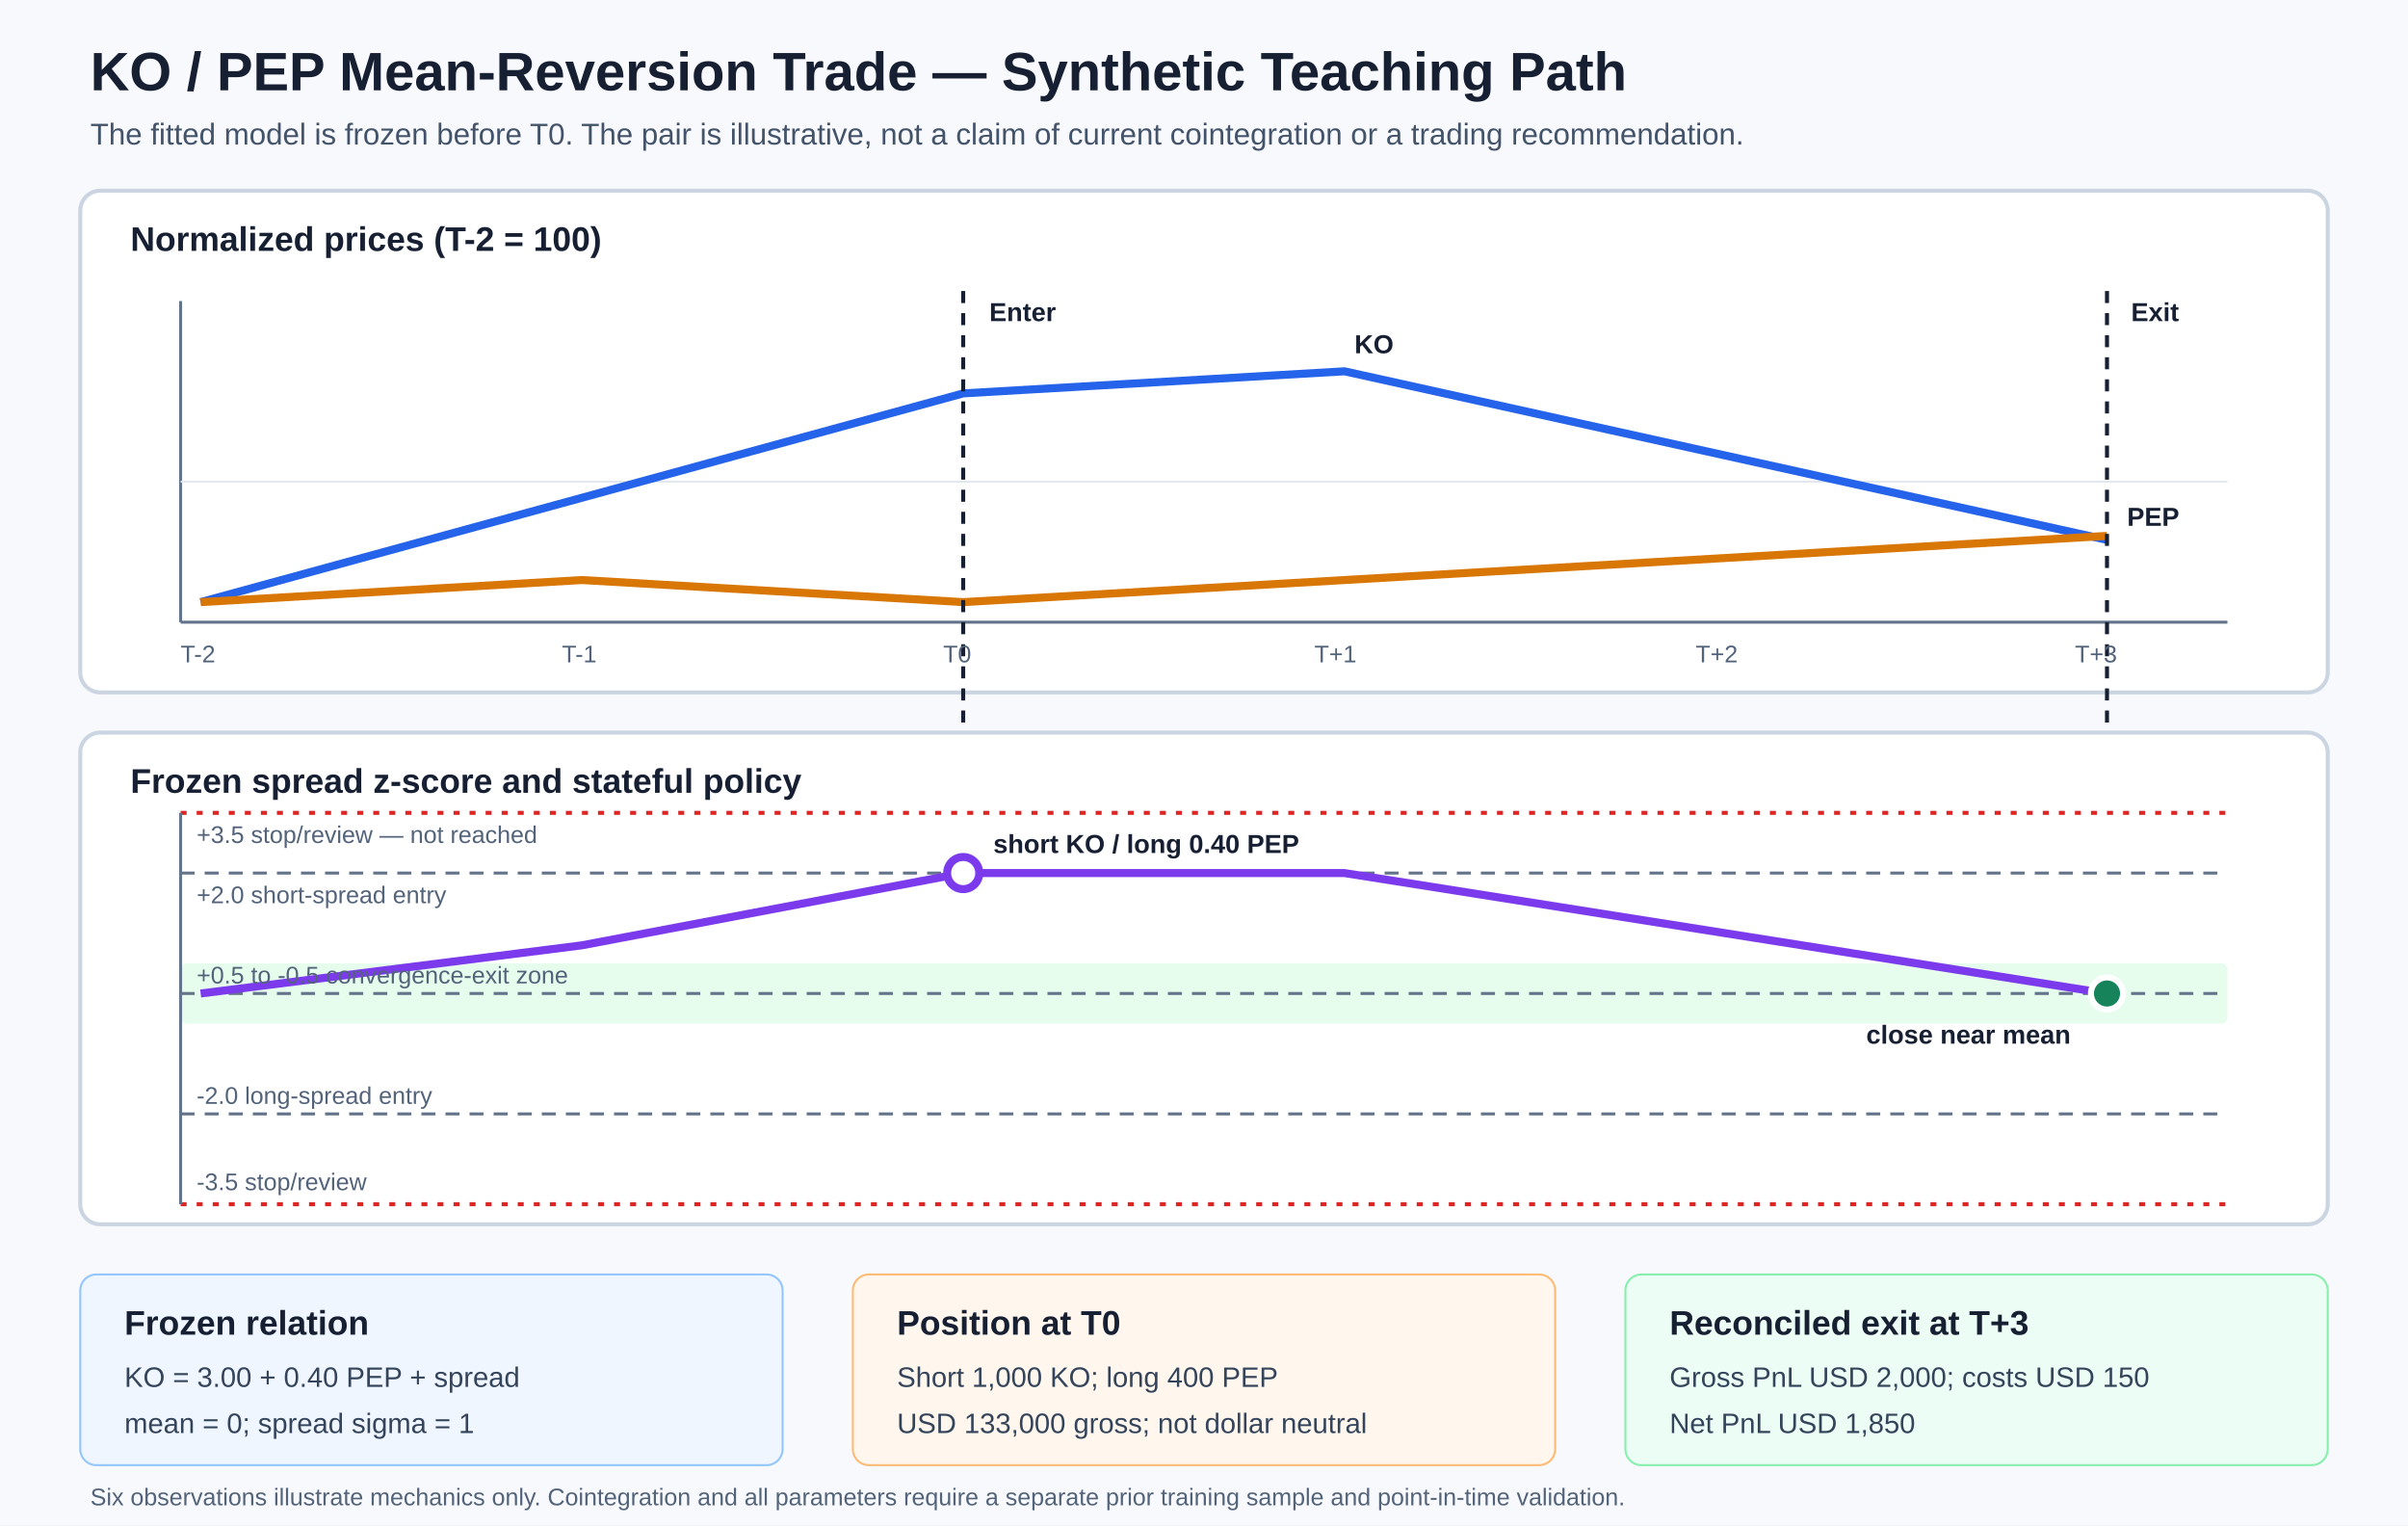
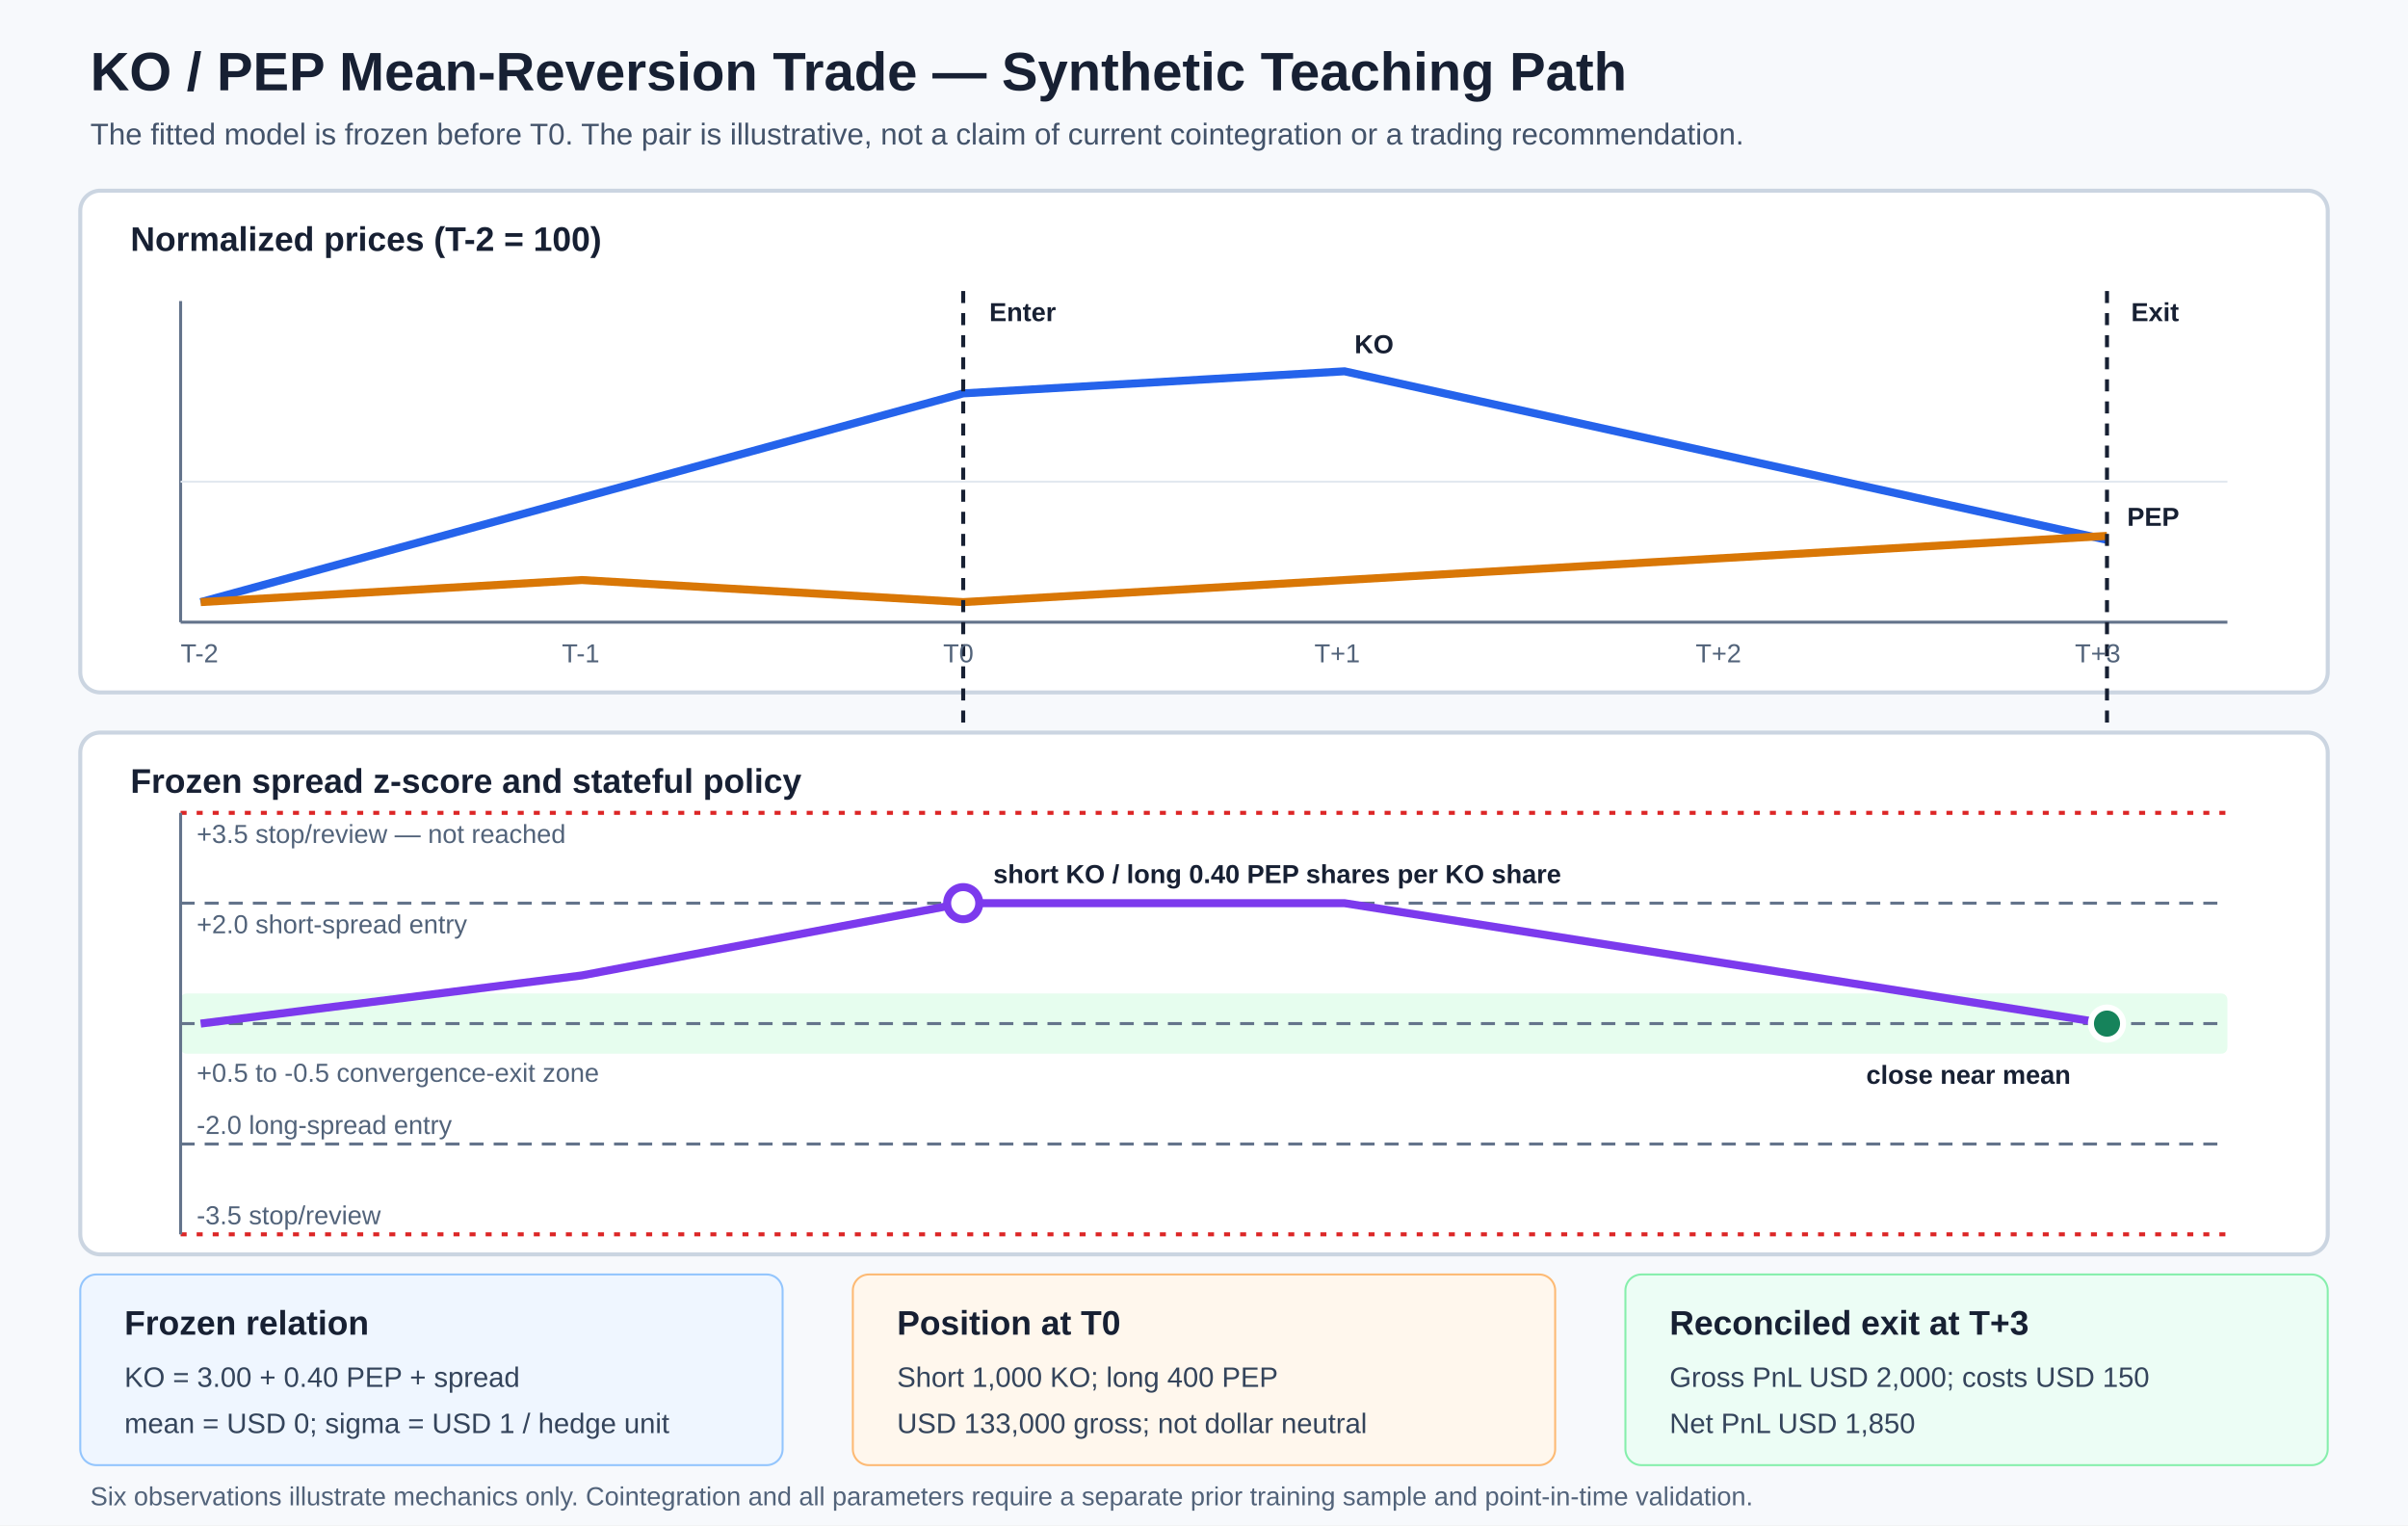
<svg xmlns="http://www.w3.org/2000/svg" width="1200" height="760" viewBox="0 0 1200 760" role="img" aria-labelledby="title desc">
  <defs>
    <style>
-       .bg{fill:#f7f9fc}.panel{fill:#fff;stroke:#cbd5e1;stroke-width:2}.title{font:bold 27px Arial,sans-serif;fill:#172033}.subtitle{font:15px Arial,sans-serif;fill:#43536a}.h{font:bold 17px Arial,sans-serif;fill:#172033}.body{font:14px Arial,sans-serif;fill:#34445b}.small{font:12px Arial,sans-serif;fill:#52637a}.label{font:bold 13px Arial,sans-serif;fill:#172033}.axis{stroke:#64748b;stroke-width:1.5}.grid{stroke:#e2e8f0;stroke-width:1}.ko{fill:none;stroke:#2563eb;stroke-width:4}.pep{fill:none;stroke:#d97706;stroke-width:4}.z{fill:none;stroke:#7c3aed;stroke-width:4}.threshold{stroke:#64748b;stroke-width:1.5;stroke-dasharray:7 5}.stop{stroke:#dc2626;stroke-width:2;stroke-dasharray:3 5}.event{stroke:#172033;stroke-width:2;stroke-dasharray:6 5}.exitband{fill:#dcfce7;opacity:.72}.entrydot{fill:#fff;stroke:#7c3aed;stroke-width:4}.exitdot{fill:#16835b;stroke:#fff;stroke-width:3}.box1{fill:#eff6ff;stroke:#93c5fd}.box2{fill:#fff7ed;stroke:#fdba74}.box3{fill:#ecfdf5;stroke:#86efac}
+       .bg{fill:#f7f9fc}.panel{fill:#fff;stroke:#cbd5e1;stroke-width:2}.title{font:bold 27px Arial,sans-serif;fill:#172033}.subtitle{font:15px Arial,sans-serif;fill:#43536a}.h{font:bold 17px Arial,sans-serif;fill:#172033}.body{font:14px Arial,sans-serif;fill:#34445b}.small{font:13px Arial,sans-serif;fill:#52637a}.label{font:bold 13px Arial,sans-serif;fill:#172033}.axis{stroke:#64748b;stroke-width:1.5}.grid{stroke:#e2e8f0;stroke-width:1}.ko{fill:none;stroke:#2563eb;stroke-width:4}.pep{fill:none;stroke:#d97706;stroke-width:4}.z{fill:none;stroke:#7c3aed;stroke-width:4}.threshold{stroke:#64748b;stroke-width:1.5;stroke-dasharray:7 5}.stop{stroke:#dc2626;stroke-width:2;stroke-dasharray:3 5}.event{stroke:#172033;stroke-width:2;stroke-dasharray:6 5}.exitband{fill:#dcfce7;opacity:.72}.entrydot{fill:#fff;stroke:#7c3aed;stroke-width:4}.exitdot{fill:#16835b;stroke:#fff;stroke-width:3}.box1{fill:#eff6ff;stroke:#93c5fd}.box2{fill:#fff7ed;stroke:#fdba74}.box3{fill:#ecfdf5;stroke:#86efac}
    </style>
  </defs>
  <rect class="bg" width="1200" height="760" />
  <text class="title" x="45" y="45">KO / PEP Mean-Reversion Trade — Synthetic Teaching Path</text>
  <text class="subtitle" x="45" y="72">The fitted model is frozen before T0. The pair is illustrative, not a claim of current cointegration or a trading recommendation.</text>
  <rect class="panel" x="40" y="95" width="1120" height="250" rx="10" />
  <text class="h" x="65" y="125">Normalized prices (T-2 = 100)</text>
  <line class="axis" x1="90" y1="310" x2="1110" y2="310" />
  <line class="axis" x1="90" y1="310" x2="90" y2="150" />
  <line class="grid" x1="90" y1="240" x2="1110" y2="240" />
  <path class="ko" d="M100 300 L290 248 L480 196 L670 185 L860 227 L1050 269" />
  <path class="pep" d="M100 300 L290 289 L480 300 L670 289 L860 278 L1050 267" />
  <text class="label" x="675" y="176">KO</text>
  <text class="label" x="1060" y="262">PEP</text>
-   <line class="event" x1="480" y1="145" x2="480" y2="610" />
-   <line class="event" x1="1050" y1="145" x2="1050" y2="610" />
+   <line class="event" x1="480" y1="145" x2="480" y2="625" />
+   <line class="event" x1="1050" y1="145" x2="1050" y2="625" />
  <text class="label" x="493" y="160">Enter</text>
  <text class="label" x="1062" y="160">Exit</text>
  <text class="small" x="90" y="330">T-2</text>
  <text class="small" x="280" y="330">T-1</text>
  <text class="small" x="470" y="330">T0</text>
  <text class="small" x="655" y="330">T+1</text>
  <text class="small" x="845" y="330">T+2</text>
  <text class="small" x="1034" y="330">T+3</text>
-   <rect class="panel" x="40" y="365" width="1120" height="245" rx="10" />
+   <rect class="panel" x="40" y="365" width="1120" height="260" rx="10" />
  <text class="h" x="65" y="395">Frozen spread z-score and stateful policy</text>
-   <rect class="exitband" x="90" y="480" width="1020" height="30" rx="3" />
+   <rect class="exitband" x="90" y="495" width="1020" height="30" rx="3" />
  <line class="stop" x1="90" y1="405" x2="1110" y2="405" />
-   <line class="threshold" x1="90" y1="435" x2="1110" y2="435" />
-   <line class="threshold" x1="90" y1="495" x2="1110" y2="495" />
-   <line class="threshold" x1="90" y1="555" x2="1110" y2="555" />
-   <line class="stop" x1="90" y1="600" x2="1110" y2="600" />
-   <line class="axis" x1="90" y1="600" x2="90" y2="405" />
-   <path class="z" d="M100 495 L290 471 L480 435 L670 435 L860 465 L1050 495" />
-   <circle class="entrydot" cx="480" cy="435" r="8" />
-   <circle class="exitdot" cx="1050" cy="495" r="8" />
+   <line class="threshold" x1="90" y1="450" x2="1110" y2="450" />
+   <line class="threshold" x1="90" y1="510" x2="1110" y2="510" />
+   <line class="threshold" x1="90" y1="570" x2="1110" y2="570" />
+   <line class="stop" x1="90" y1="615" x2="1110" y2="615" />
+   <line class="axis" x1="90" y1="615" x2="90" y2="405" />
+   <path class="z" d="M100 510 L290 486 L480 450 L670 450 L860 480 L1050 510" />
+   <circle class="entrydot" cx="480" cy="450" r="8" />
+   <circle class="exitdot" cx="1050" cy="510" r="8" />
  <text class="small" x="98" y="420">+3.5 stop/review — not reached</text>
-   <text class="small" x="98" y="450">+2.0 short-spread entry</text>
-   <text class="small" x="98" y="490">+0.5 to -0.5 convergence-exit zone</text>
-   <text class="small" x="98" y="550">-2.0 long-spread entry</text>
-   <text class="small" x="98" y="593">-3.5 stop/review</text>
-   <text class="label" x="495" y="425">short KO / long 0.40 PEP</text>
-   <text class="label" x="930" y="520">close near mean</text>
+   <text class="small" x="98" y="465">+2.0 short-spread entry</text>
+   <text class="small" x="98" y="539">+0.5 to -0.5 convergence-exit zone</text>
+   <text class="small" x="98" y="565">-2.0 long-spread entry</text>
+   <text class="small" x="98" y="610">-3.5 stop/review</text>
+   <text class="label" x="495" y="440">short KO / long 0.40 PEP shares per KO share</text>
+   <text class="label" x="930" y="540">close near mean</text>
  <rect class="box1" x="40" y="635" width="350" height="95" rx="8" />
  <text class="h" x="62" y="665">Frozen relation</text>
  <text class="body" x="62" y="691">KO = 3.00 + 0.40 PEP + spread</text>
-   <text class="body" x="62" y="714">mean = 0; spread sigma = 1</text>
+   <text class="body" x="62" y="714">mean = USD 0; sigma = USD 1 / hedge unit</text>
  <rect class="box2" x="425" y="635" width="350" height="95" rx="8" />
  <text class="h" x="447" y="665">Position at T0</text>
  <text class="body" x="447" y="691">Short 1,000 KO; long 400 PEP</text>
  <text class="body" x="447" y="714">USD 133,000 gross; not dollar neutral</text>
  <rect class="box3" x="810" y="635" width="350" height="95" rx="8" />
  <text class="h" x="832" y="665">Reconciled exit at T+3</text>
  <text class="body" x="832" y="691">Gross PnL USD 2,000; costs USD 150</text>
  <text class="body" x="832" y="714">Net PnL USD 1,850</text>
  <text class="small" x="45" y="750">Six observations illustrate mechanics only. Cointegration and all parameters require a separate prior training sample and point-in-time validation.</text>
</svg>
